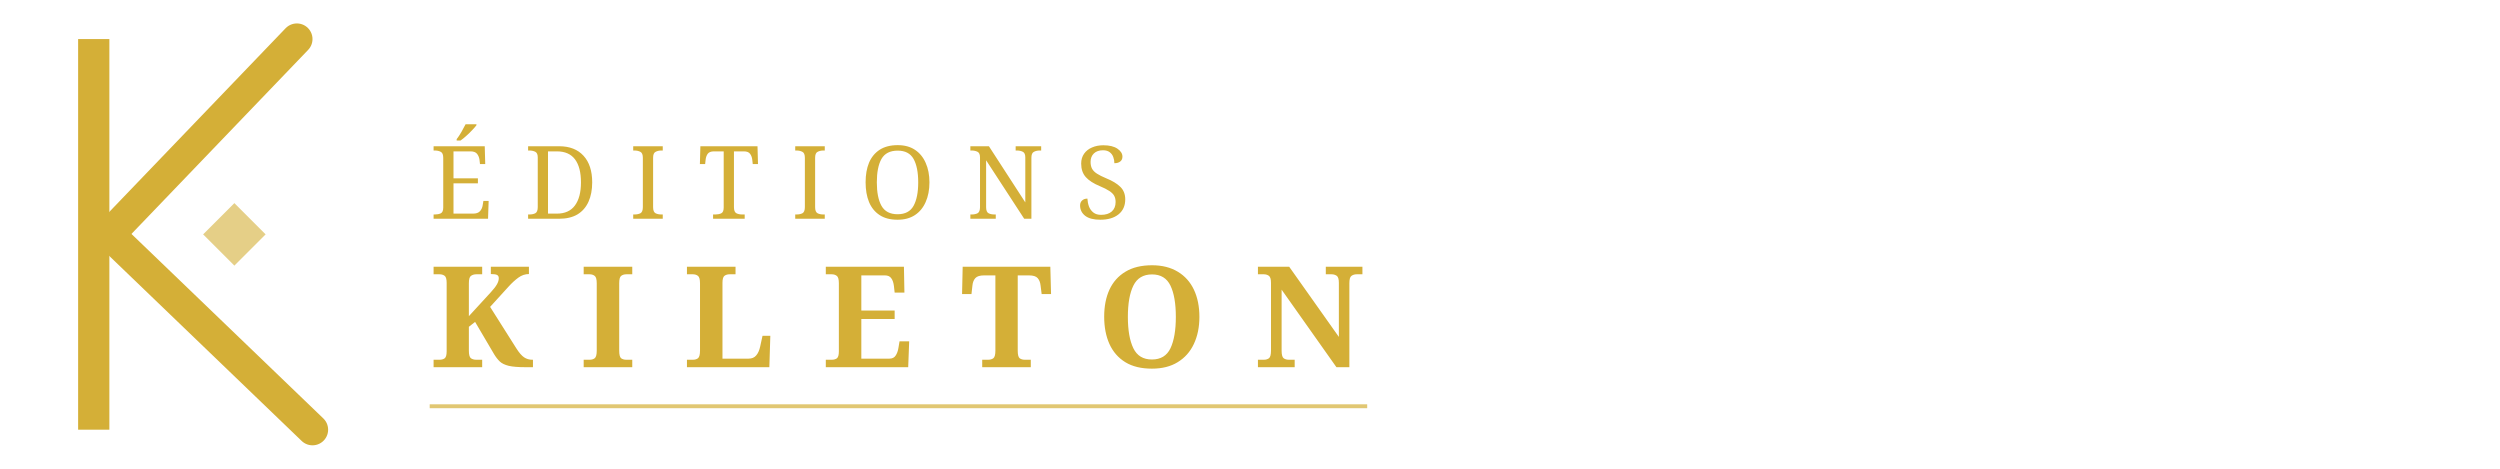
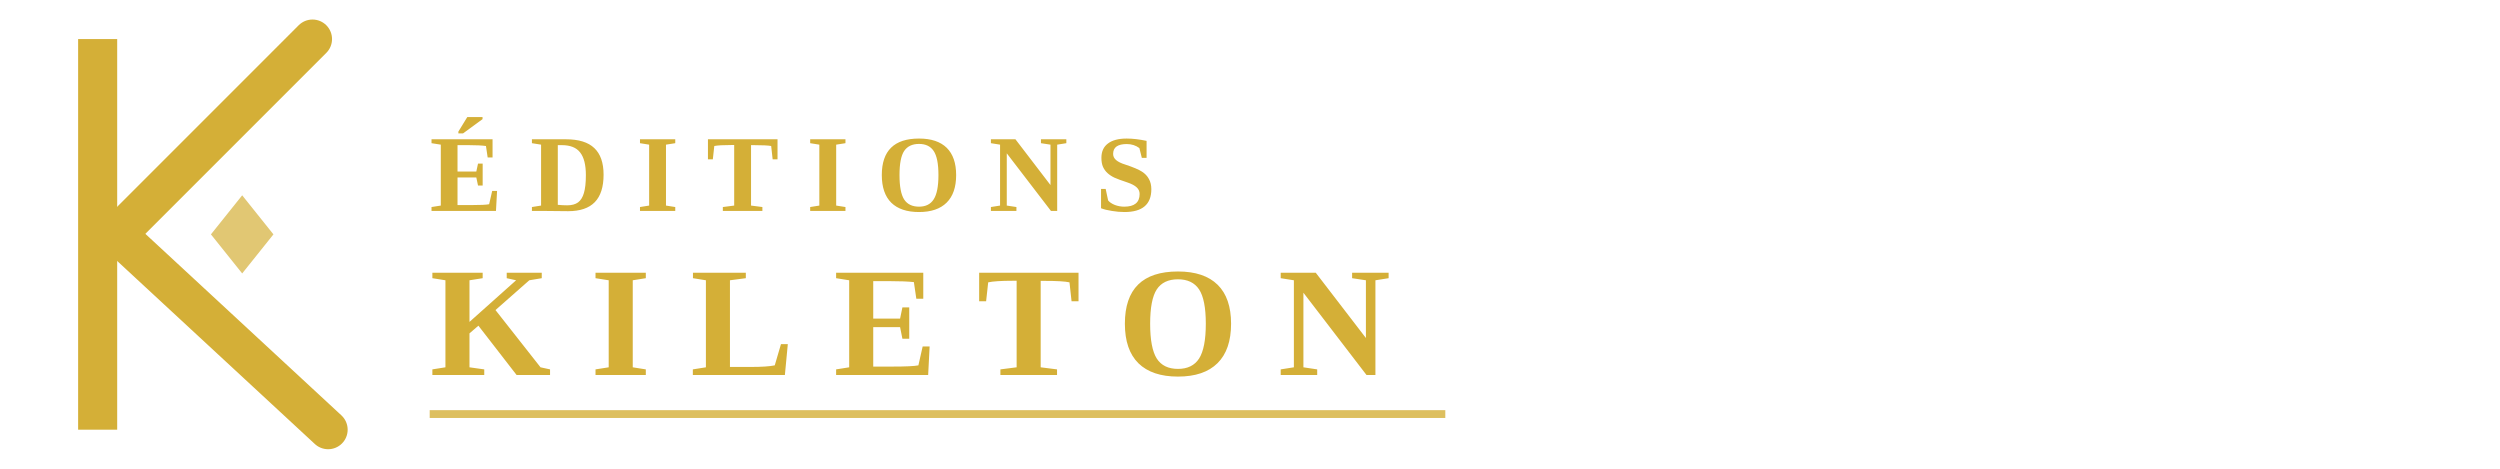
<svg xmlns="http://www.w3.org/2000/svg" viewBox="0 0 320 60" fill="none">
  <g transform="translate(10, 5)">
-     <rect x="0" y="0" width="4" height="50" fill="#D4AF37" />
-     <line x1="4" y1="25" x2="28" y2="0" stroke="#D4AF37" stroke-width="4" stroke-linecap="round" />
-     <line x1="4" y1="25" x2="30" y2="50" stroke="#D4AF37" stroke-width="4" stroke-linecap="round" />
-     <polygon points="16,25 20,21 24,25 20,29" fill="#D4AF37" opacity="0.6" />
+     <rect x="0" y="0" width="5" height="50" fill="#D4AF37" />
+     <line x1="5" y1="25" x2="30" y2="0" stroke="#D4AF37" stroke-width="5" stroke-linecap="round" />
+     <line x1="5" y1="25" x2="32" y2="50" stroke="#D4AF37" stroke-width="5" stroke-linecap="round" />
+     <polygon points="17,25 21,20 25,25 21,30" fill="#D4AF37" opacity="0.7" />
  </g>
-   <text x="55" y="28" font-family="'Playfair Display', Georgia, serif" font-size="13" letter-spacing="4" fill="#D4AF37" font-weight="400">ÉDITIONS</text>
-   <text x="55" y="47" font-family="'Playfair Display', Georgia, serif" font-size="18" letter-spacing="6" fill="#D4AF37" font-weight="700">KILETON</text>
-   <line x1="55" y1="52" x2="175" y2="52" stroke="#D4AF37" stroke-width="0.5" opacity="0.7" />
+   <text x="55" y="27" font-family="Georgia, 'Times New Roman', serif" font-size="14" letter-spacing="3.5" fill="#D4AF37" font-weight="bold">ÉDITIONS</text>
+   <text x="55" y="48" font-family="Georgia, 'Times New Roman', serif" font-size="20" letter-spacing="5" fill="#D4AF37" font-weight="bold">KILETON</text>
+   <line x1="55" y1="53" x2="185" y2="53" stroke="#D4AF37" stroke-width="1" opacity="0.8" />
</svg>
